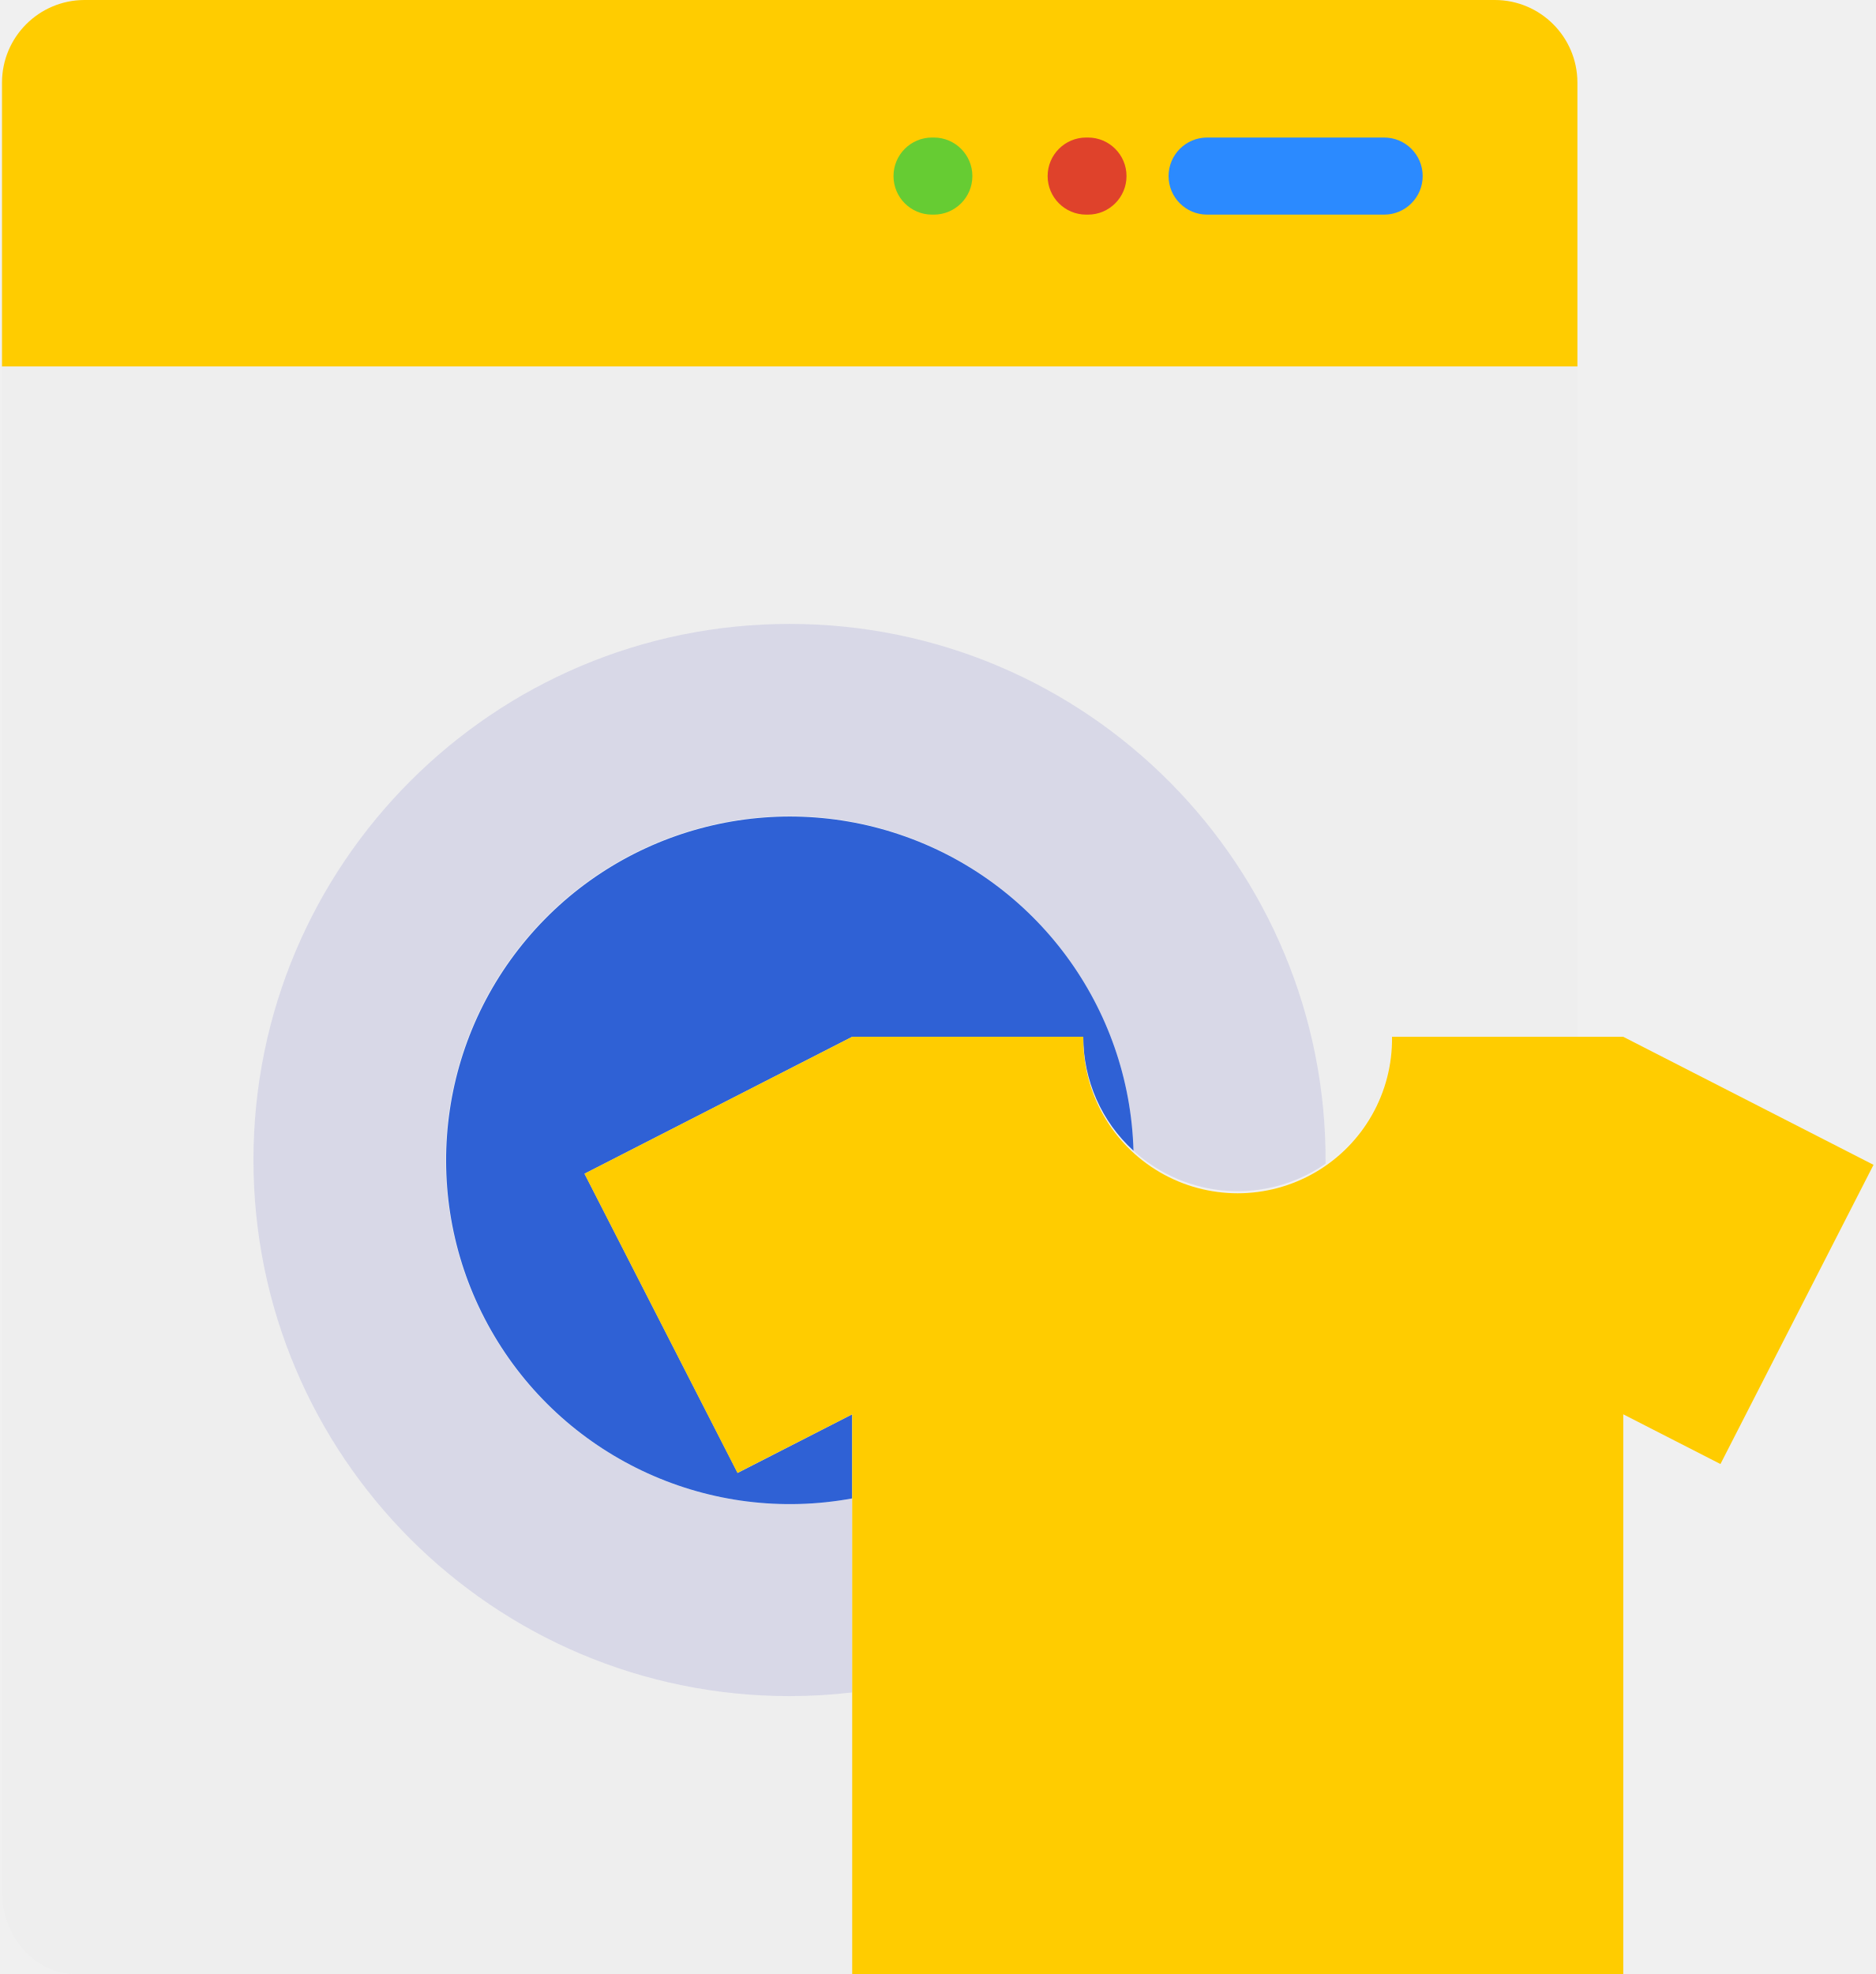
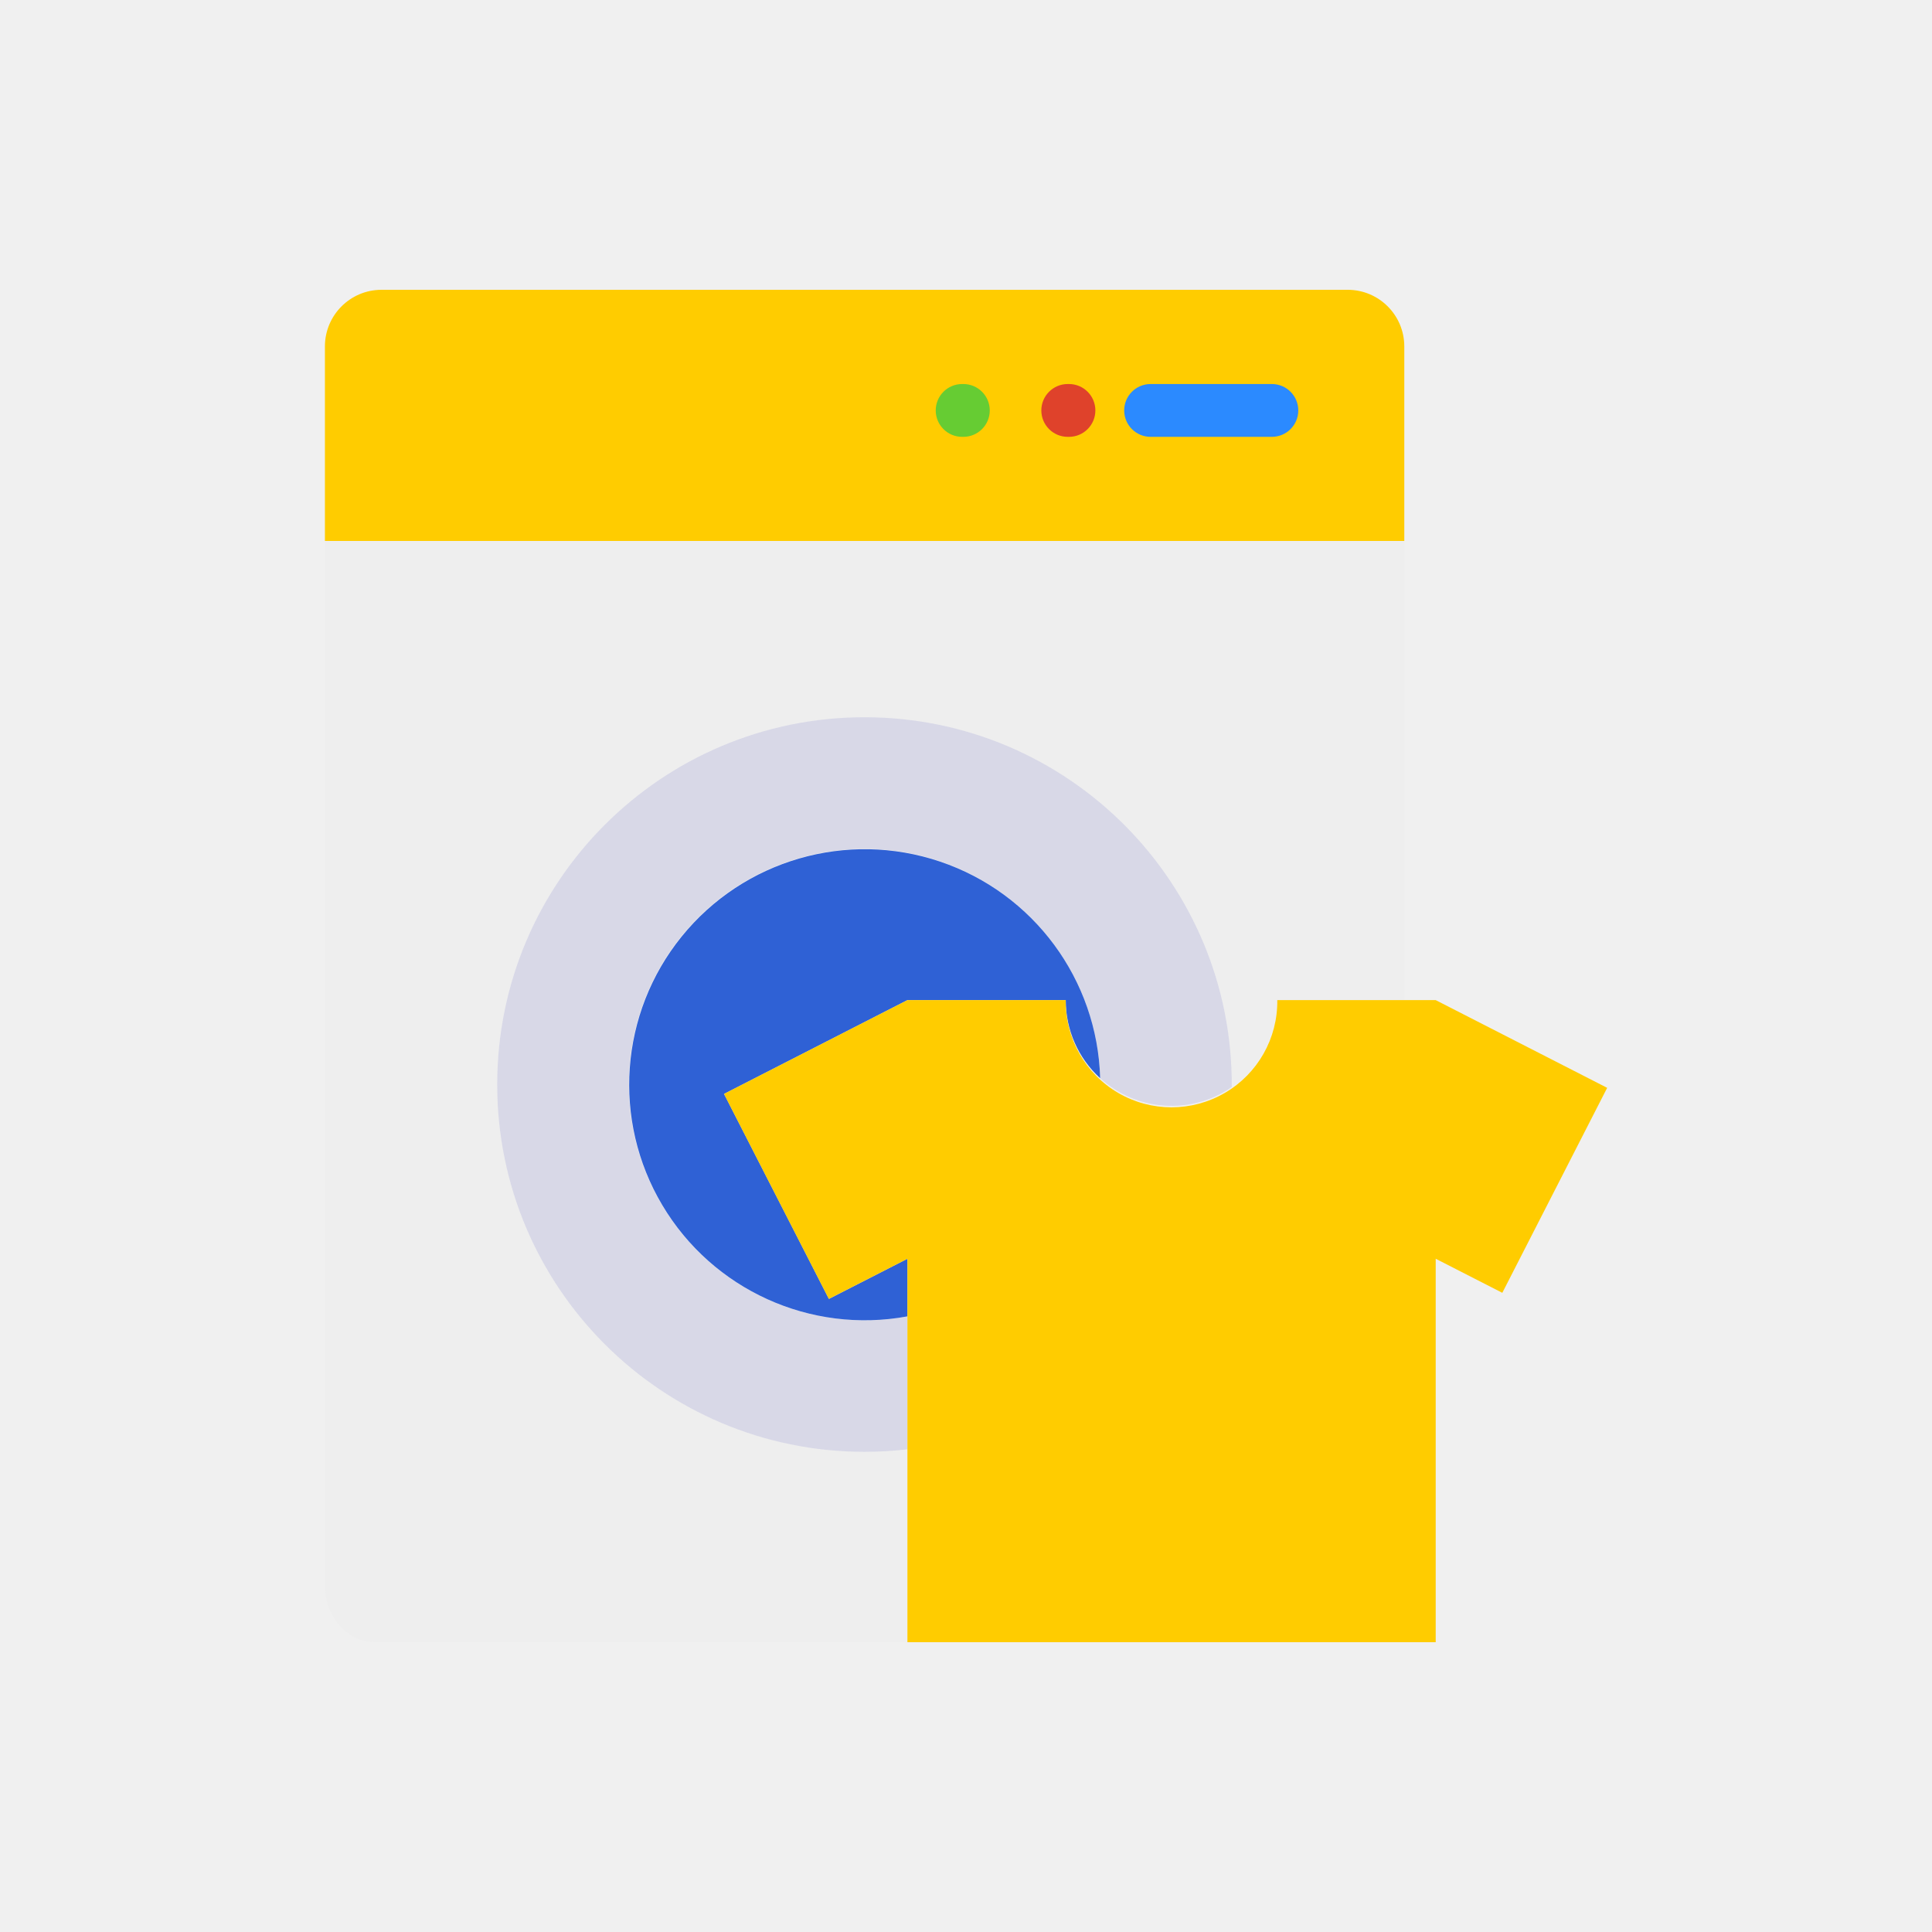
- <svg xmlns="http://www.w3.org/2000/svg" id="main" viewBox="0 0 665.05 700">
+ <svg xmlns="http://www.w3.org/2000/svg" id="main" viewBox="0 0 1000 1000">
  <defs>
-     <style>.cls-1{fill:#fc0;}.cls-2{fill:#eee;}.cls-3{fill:#d8d8e7;}.cls-4{fill:#2f61d5;}.cls-5{fill:#df422b;}.cls-6{fill:#2b8aff;}.cls-7{fill:#6c3;}.cls-8{fill:none;}</style>
+     <style>.cls-1{fill:#fff;opacity:0;}.cls-2{fill:#fc0;}.cls-3{fill:#eee;}.cls-4{fill:#d8d8e7;}.cls-5{fill:#2f61d5;}.cls-6{fill:#df422b;}.cls-7{fill:#2b8aff;}.cls-8{fill:#6c3;}.cls-9{fill:none;}</style>
  </defs>
+   <rect id="frame" class="cls-1" width="1000" height="1000" />
  <g id="laundry">
    <g id="selected">
-       <path class="cls-1" d="M168.18,280H726.86V179.22A29.31,29.31,0,0,0,697.64,150H197.4a29.31,29.31,0,0,0-29.22,29.22Z" transform="translate(-167.47 -150)" />
-       <path class="cls-2" d="M726.86,280H168.18V820.78c0,16.07,11.69,29.22,26,29.22H469.68V750.16a191.74,191.74,0,0,1-22.22,1.3c-105,0-190.11-85.12-190.11-190.11s85.12-190.11,190.11-190.11c105.55,0,190.79,85.89,190.09,191.42a54.67,54.67,0,0,0,23.57-45h65.74Z" transform="translate(-167.47 -150)" />
-       <path class="cls-3" d="M637.56,562.66c.69-105.53-84.55-191.42-190.1-191.42-105,0-190.11,85.11-190.11,190.11s85.12,190.11,190.11,190.11a191.74,191.74,0,0,0,22.22-1.3V681.35a122,122,0,1,1,99.76-123.28,54.78,54.78,0,0,0,68.12,4.59Z" transform="translate(-167.47 -150)" />
-       <path class="cls-4" d="M569.44,558.07a121.91,121.91,0,1,0-99.76,123.28V651.53l-40.63,20.78-54.28-106.1,94.91-48.55h81.95A54.59,54.59,0,0,0,569.44,558.07Z" transform="translate(-167.47 -150)" />
-       <path class="cls-1" d="M469.68,517.66h81.95a54.75,54.75,0,1,0,109.49,0h82l88.75,45.4-54.28,106.1-34.47-17.63V850H469.68V651.53L429,672.31l-54.27-106.1Z" transform="translate(-167.47 -150)" />
-       <path class="cls-5" d="M552.66,226.11h.63a13.67,13.67,0,1,0,0-27.34h-.63a13.67,13.67,0,1,0,0,27.34Z" transform="translate(-167.47 -150)" />
-       <path class="cls-6" d="M595.55,226.11h62.77a13.67,13.67,0,0,0,0-27.34H595.55a13.67,13.67,0,1,0,0,27.34Z" transform="translate(-167.47 -150)" />
-       <path class="cls-7" d="M498,226.11h.63a13.67,13.67,0,0,0,0-27.34H498a13.67,13.67,0,0,0,0,27.34Z" transform="translate(-167.47 -150)" />
-       <path class="cls-8" d="M825.08,548.43,739.8,504.8a13.63,13.63,0,0,0-6.23-1.5h-1.9V191.75A41.8,41.8,0,0,0,689.92,150H209.22a41.8,41.8,0,0,0-41.75,41.75v616.5c0,23,17.33,41.75,38.63,41.75H733.57a13.68,13.68,0,0,0,13.68-13.67V668l13.22,6.76a13.67,13.67,0,0,0,18.4-5.94L831,566.83A13.67,13.67,0,0,0,825.08,548.43ZM209.22,177.34h480.7a14.43,14.43,0,0,1,14.41,14.41v83.14H194.82V191.75A14.43,14.43,0,0,1,209.22,177.34Zm-14.4,630.91V353.45h49.09a13.67,13.67,0,0,0,0-27.34H194.82V302.23H704.33V503.3H654.82a13.66,13.66,0,0,0-13.63,12.82A196.49,196.49,0,0,0,449.51,362.59c-108.27,0-196.35,88.09-196.35,196.36S341.24,755.3,449.51,755.3c2.55,0,5.11-.07,7.68-.17v67.52H206.1C200,822.66,194.82,816.06,194.82,808.25Zm172.67-238.4,43.62,85.28a103.62,103.62,0,1,1,126-151.83H470.86a13.66,13.66,0,0,0-6.23,1.5l-91.2,46.65A13.67,13.67,0,0,0,367.49,569.85ZM580.07,549A130.95,130.95,0,0,0,449.51,428C377.32,428,318.58,486.76,318.58,559A131.07,131.07,0,0,0,449.51,689.88c2.56,0,5.12-.1,7.68-.25v38.14c-2.57.12-5.14.19-7.68.19-93.19,0-169-75.82-169-169s75.82-169,169-169A169,169,0,0,1,618.38,552.38,38.79,38.79,0,0,1,580.07,549Zm180.68,95.18-21-10.71a13.68,13.68,0,0,0-19.9,12.17v177H484.53v-36h90.54a13.67,13.67,0,0,0,0-27.34H484.53V645.61a13.67,13.67,0,0,0-19.9-12.17l-26.87,13.74-39.71-77.61,76.1-38.93h63.21a66.21,66.21,0,0,0,19.41,34.51,12.92,12.92,0,0,0,1.59,1.46,66.09,66.09,0,0,0,80.94,5.25,12.27,12.27,0,0,0,1.57-1.1,66.44,66.44,0,0,0,26.2-40.12h63.21l70.17,35.9Z" transform="translate(-167.47 -150)" />
+       <path class="cls-2" d="M168.18,280H726.86V179.22A29.31,29.31,0,0,0,697.64,150H197.4a29.31,29.31,0,0,0-29.22,29.22Z" />
+       <path class="cls-3" d="M726.86,280H168.18V820.78c0,16.07,11.69,29.22,26,29.22H469.68V750.16a191.74,191.74,0,0,1-22.22,1.3c-105,0-190.11-85.12-190.11-190.11s85.12-190.11,190.11-190.11c105.55,0,190.79,85.89,190.09,191.42a54.67,54.67,0,0,0,23.57-45h65.74Z" />
+       <path class="cls-4" d="M637.56,562.66c.69-105.53-84.55-191.42-190.1-191.42-105,0-190.11,85.11-190.11,190.11s85.12,190.11,190.11,190.11a191.74,191.74,0,0,0,22.22-1.3V681.35a122,122,0,1,1,99.76-123.28,54.78,54.78,0,0,0,68.12,4.59Z" />
+       <path class="cls-5" d="M569.44,558.07a121.91,121.91,0,1,0-99.76,123.28V651.53l-40.63,20.78-54.28-106.1,94.91-48.55h81.95A54.59,54.59,0,0,0,569.44,558.07Z" />
+       <path class="cls-2" d="M469.68,517.66h81.95a54.75,54.75,0,1,0,109.49,0h82l88.75,45.4-54.28,106.1-34.47-17.63V850H469.68V651.53L429,672.31l-54.27-106.1Z" />
+       <path class="cls-6" d="M552.66,226.11h.63a13.67,13.67,0,1,0,0-27.34h-.63a13.67,13.67,0,1,0,0,27.34Z" />
+       <path class="cls-7" d="M595.55,226.11h62.77a13.67,13.67,0,0,0,0-27.34H595.55a13.67,13.67,0,1,0,0,27.34Z" />
+       <path class="cls-8" d="M498,226.11h.63a13.67,13.67,0,0,0,0-27.34H498a13.67,13.67,0,0,0,0,27.34Z" />
+       <path class="cls-9" d="M825.08,548.43,739.8,504.8a13.63,13.63,0,0,0-6.23-1.5h-1.9V191.75A41.8,41.8,0,0,0,689.92,150H209.22a41.8,41.8,0,0,0-41.75,41.75v616.5c0,23,17.33,41.75,38.63,41.75H733.57a13.68,13.68,0,0,0,13.68-13.67V668l13.22,6.76a13.67,13.67,0,0,0,18.4-5.94L831,566.83A13.67,13.67,0,0,0,825.08,548.43ZM209.22,177.34h480.7a14.43,14.43,0,0,1,14.41,14.41v83.14H194.82V191.75A14.43,14.43,0,0,1,209.22,177.34Zm-14.4,630.91V353.45h49.09a13.67,13.67,0,0,0,0-27.34H194.82V302.23H704.33V503.3H654.82a13.66,13.66,0,0,0-13.63,12.82A196.49,196.49,0,0,0,449.51,362.59c-108.27,0-196.35,88.09-196.35,196.36S341.24,755.3,449.51,755.3c2.55,0,5.11-.07,7.68-.17v67.52H206.1C200,822.66,194.82,816.06,194.82,808.25Zm172.67-238.4,43.62,85.28a103.62,103.62,0,1,1,126-151.83H470.86a13.66,13.66,0,0,0-6.23,1.5l-91.2,46.65A13.67,13.67,0,0,0,367.49,569.85ZM580.07,549A130.95,130.95,0,0,0,449.51,428C377.32,428,318.58,486.76,318.58,559A131.07,131.07,0,0,0,449.51,689.88c2.56,0,5.12-.1,7.68-.25v38.14c-2.57.12-5.14.19-7.68.19-93.19,0-169-75.82-169-169s75.82-169,169-169A169,169,0,0,1,618.38,552.38,38.79,38.79,0,0,1,580.07,549Zm180.68,95.18-21-10.71a13.68,13.68,0,0,0-19.9,12.17v177H484.53v-36h90.54a13.67,13.67,0,0,0,0-27.34H484.53V645.61a13.67,13.67,0,0,0-19.9-12.17l-26.87,13.74-39.71-77.61,76.1-38.93h63.21a66.21,66.21,0,0,0,19.41,34.51,12.92,12.92,0,0,0,1.59,1.46,66.09,66.09,0,0,0,80.94,5.25,12.27,12.27,0,0,0,1.57-1.1,66.44,66.44,0,0,0,26.2-40.12h63.21l70.17,35.9Z" />
    </g>
  </g>
</svg>
